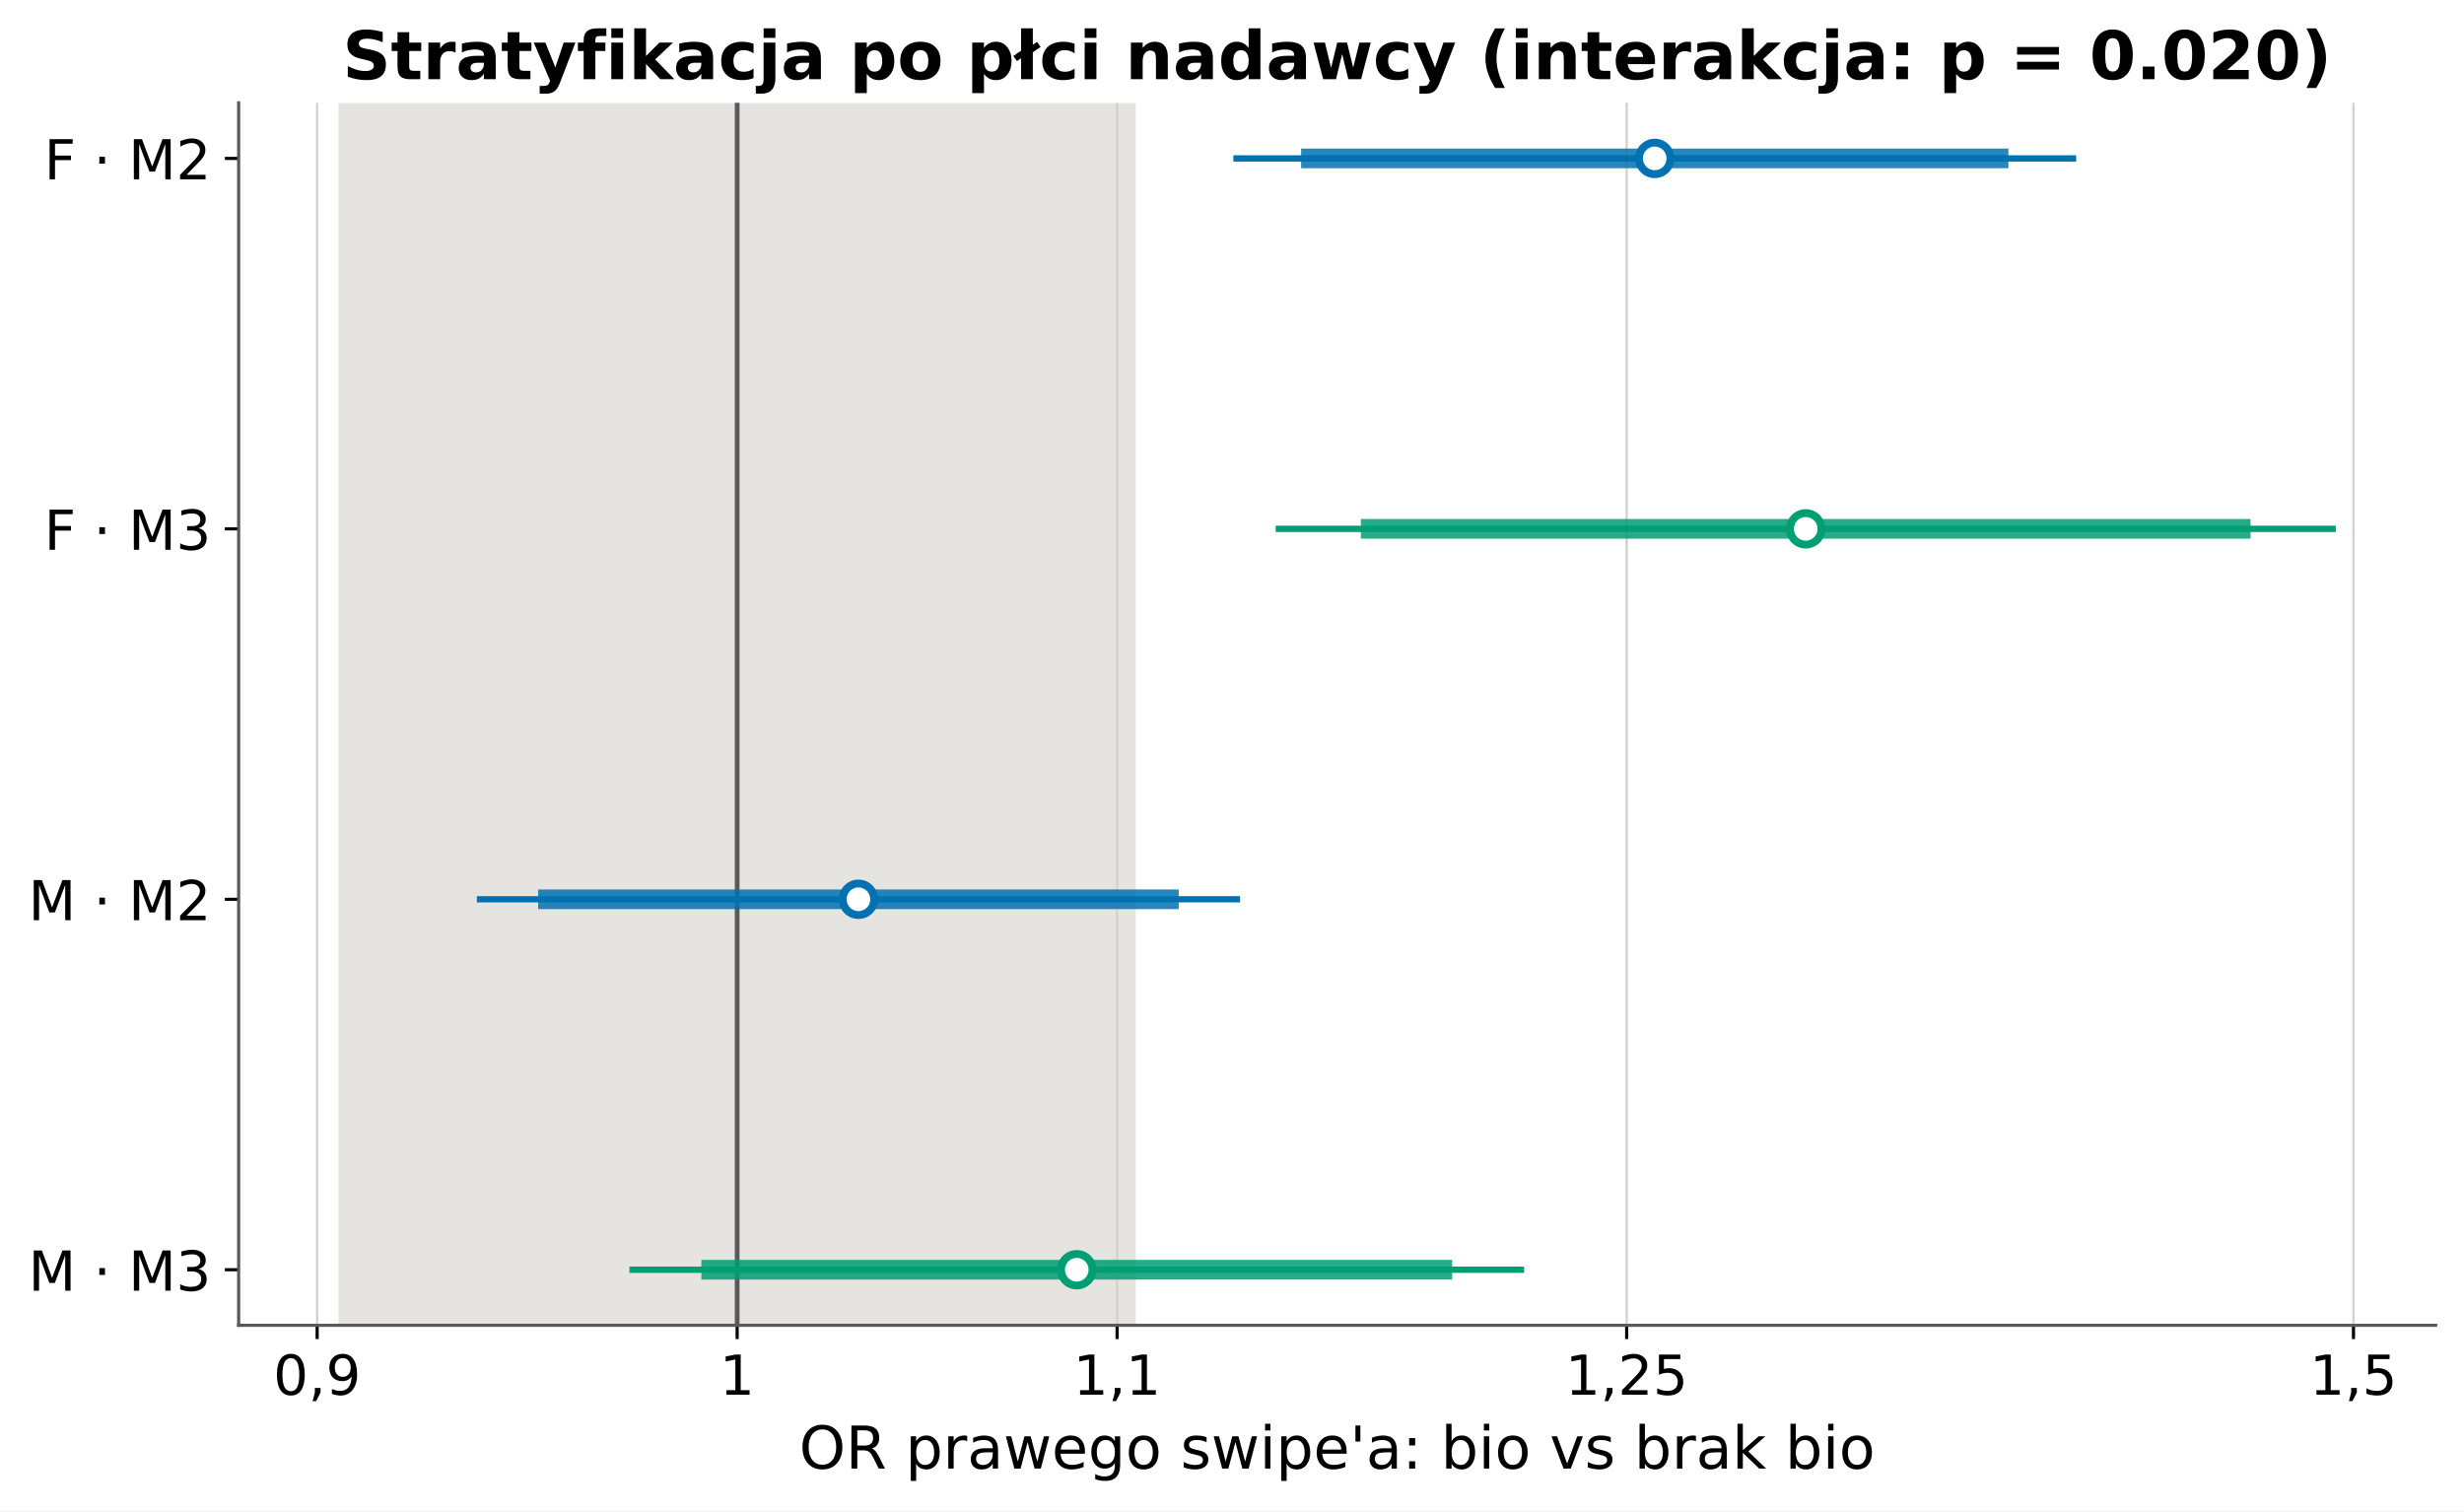
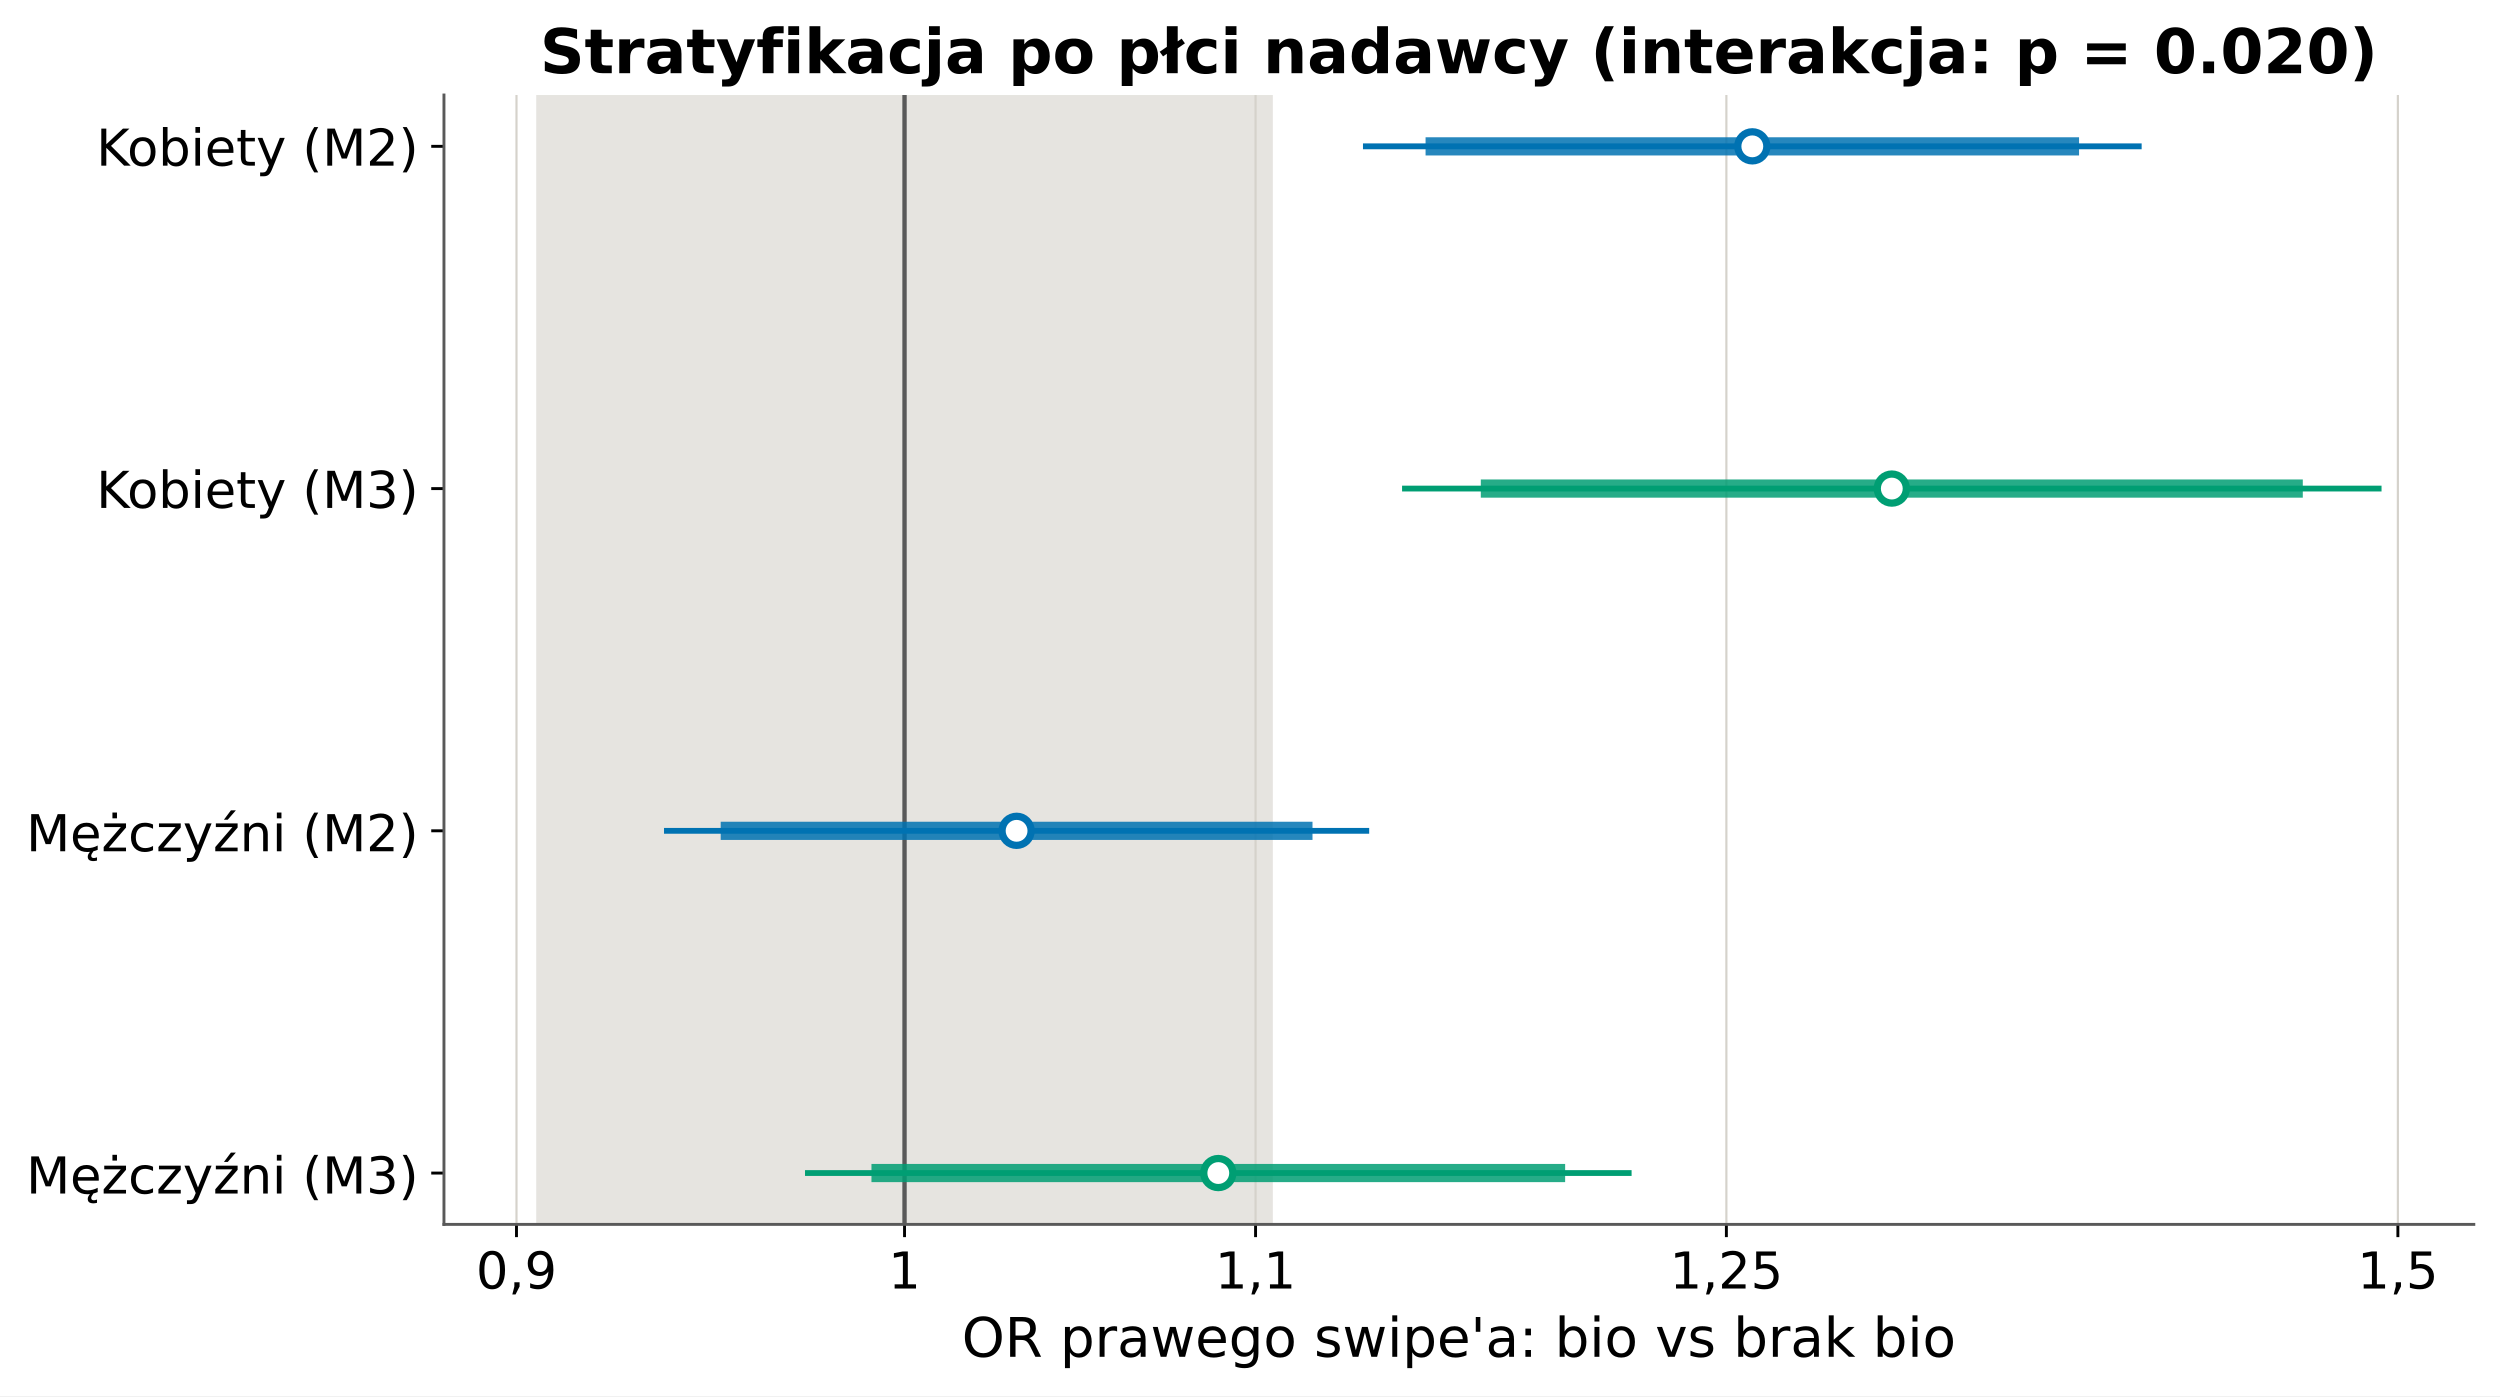
- <svg xmlns="http://www.w3.org/2000/svg" xmlns:xlink="http://www.w3.org/1999/xlink" width="625.814pt" height="383.783pt" viewBox="0 0 625.814 383.783" version="1.1">
+ <svg xmlns="http://www.w3.org/2000/svg" xmlns:xlink="http://www.w3.org/1999/xlink" width="687.244pt" height="383.783pt" viewBox="0 0 687.244 383.783" version="1.1">
  <defs>
    <style type="text/css">*{stroke-linejoin: round; stroke-linecap: butt}</style>
  </defs>
  <g id="figure_1">
    <g id="patch_1">
-       <path d="M 0 383.783 L 625.814 383.783 L 625.814 0 L 0 0 z " style="fill: #ffffff" />
+       <path d="M 0 383.783 L 687.244 383.783 L 687.244 0 L 0 0 z " style="fill: #ffffff" />
    </g>
    <g id="axes_1">
      <g id="patch_2">
-         <path d="M 60.614 336.581 L 618.614 336.581 L 618.614 26.117 L 60.614 26.117 z " style="fill: #ffffff" />
+         <path d="M 122.044 336.581 L 680.044 336.581 L 680.044 26.117 L 122.044 26.117 z " style="fill: #ffffff" />
      </g>
      <g id="matplotlib.axis_1">
        <g id="xtick_1">
          <g id="line2d_1">
-             <path d="M 80.551 336.581 L 80.551 26.117 " clip-path="url(#p3a5a79f73e)" style="fill: none; stroke: #d5d2cb; stroke-width: 0.6; stroke-linecap: square" />
+             <path d="M 141.98 336.581 L 141.98 26.117 " clip-path="url(#pd6eab5017c)" style="fill: none; stroke: #d5d2cb; stroke-width: 0.6; stroke-linecap: square" />
          </g>
          <g id="line2d_2">
            <defs>
-               <path id="mf7c9bb8871" d="M 0 0 L 0 3.5 " style="stroke: #000000; stroke-width: 0.8" />
+               <path id="m80c6136cc3" d="M 0 0 L 0 3.5 " style="stroke: #000000; stroke-width: 0.8" />
            </defs>
            <g>
-               <use xlink:href="#mf7c9bb8871" x="80.551" y="336.581" style="stroke: #000000; stroke-width: 0.8" />
+               <use xlink:href="#m80c6136cc3" x="141.98" y="336.581" style="stroke: #000000; stroke-width: 0.8" />
            </g>
          </g>
          <g id="text_1">
-             <text style="font-size: 14px; font-family: 'DejaVu Sans', 'Bitstream Vera Sans', 'Computer Modern Sans Serif', 'Lucida Grande', 'Verdana', 'Geneva', 'Lucid', 'Arial', 'Helvetica', 'Avant Garde', sans-serif; text-anchor: middle" x="80.551" y="354.218" transform="rotate(-0 80.5507 354.2181)">0,9</text>
+             <text style="font-size: 14px; font-family: 'DejaVu Sans', 'Bitstream Vera Sans', 'Computer Modern Sans Serif', 'Lucida Grande', 'Verdana', 'Geneva', 'Lucid', 'Arial', 'Helvetica', 'Avant Garde', sans-serif; text-anchor: middle" x="141.98" y="354.218" transform="rotate(-0 141.9801 354.2181)">0,9</text>
          </g>
        </g>
        <g id="xtick_2">
          <g id="line2d_3">
-             <path d="M 187.224 336.581 L 187.224 26.117 " clip-path="url(#p3a5a79f73e)" style="fill: none; stroke: #d5d2cb; stroke-width: 0.6; stroke-linecap: square" />
+             <path d="M 248.653 336.581 L 248.653 26.117 " clip-path="url(#pd6eab5017c)" style="fill: none; stroke: #d5d2cb; stroke-width: 0.6; stroke-linecap: square" />
          </g>
          <g id="line2d_4">
            <g>
-               <use xlink:href="#mf7c9bb8871" x="187.224" y="336.581" style="stroke: #000000; stroke-width: 0.8" />
+               <use xlink:href="#m80c6136cc3" x="248.653" y="336.581" style="stroke: #000000; stroke-width: 0.8" />
            </g>
          </g>
          <g id="text_2">
-             <text style="font-size: 14px; font-family: 'DejaVu Sans', 'Bitstream Vera Sans', 'Computer Modern Sans Serif', 'Lucida Grande', 'Verdana', 'Geneva', 'Lucid', 'Arial', 'Helvetica', 'Avant Garde', sans-serif; text-anchor: middle" x="187.224" y="354.218" transform="rotate(-0 187.2241 354.2181)">1</text>
+             <text style="font-size: 14px; font-family: 'DejaVu Sans', 'Bitstream Vera Sans', 'Computer Modern Sans Serif', 'Lucida Grande', 'Verdana', 'Geneva', 'Lucid', 'Arial', 'Helvetica', 'Avant Garde', sans-serif; text-anchor: middle" x="248.653" y="354.218" transform="rotate(-0 248.6534 354.2181)">1</text>
          </g>
        </g>
        <g id="xtick_3">
          <g id="line2d_5">
-             <path d="M 283.722 336.581 L 283.722 26.117 " clip-path="url(#p3a5a79f73e)" style="fill: none; stroke: #d5d2cb; stroke-width: 0.6; stroke-linecap: square" />
+             <path d="M 345.151 336.581 L 345.151 26.117 " clip-path="url(#pd6eab5017c)" style="fill: none; stroke: #d5d2cb; stroke-width: 0.6; stroke-linecap: square" />
          </g>
          <g id="line2d_6">
            <g>
-               <use xlink:href="#mf7c9bb8871" x="283.722" y="336.581" style="stroke: #000000; stroke-width: 0.8" />
+               <use xlink:href="#m80c6136cc3" x="345.151" y="336.581" style="stroke: #000000; stroke-width: 0.8" />
            </g>
          </g>
          <g id="text_3">
-             <text style="font-size: 14px; font-family: 'DejaVu Sans', 'Bitstream Vera Sans', 'Computer Modern Sans Serif', 'Lucida Grande', 'Verdana', 'Geneva', 'Lucid', 'Arial', 'Helvetica', 'Avant Garde', sans-serif; text-anchor: middle" x="283.722" y="354.218" transform="rotate(-0 283.7218 354.2181)">1,1</text>
+             <text style="font-size: 14px; font-family: 'DejaVu Sans', 'Bitstream Vera Sans', 'Computer Modern Sans Serif', 'Lucida Grande', 'Verdana', 'Geneva', 'Lucid', 'Arial', 'Helvetica', 'Avant Garde', sans-serif; text-anchor: middle" x="345.151" y="354.218" transform="rotate(-0 345.1512 354.2181)">1,1</text>
          </g>
        </g>
        <g id="xtick_4">
          <g id="line2d_7">
-             <path d="M 413.148 336.581 L 413.148 26.117 " clip-path="url(#p3a5a79f73e)" style="fill: none; stroke: #d5d2cb; stroke-width: 0.6; stroke-linecap: square" />
+             <path d="M 474.577 336.581 L 474.577 26.117 " clip-path="url(#pd6eab5017c)" style="fill: none; stroke: #d5d2cb; stroke-width: 0.6; stroke-linecap: square" />
          </g>
          <g id="line2d_8">
            <g>
-               <use xlink:href="#mf7c9bb8871" x="413.148" y="336.581" style="stroke: #000000; stroke-width: 0.8" />
+               <use xlink:href="#m80c6136cc3" x="474.577" y="336.581" style="stroke: #000000; stroke-width: 0.8" />
            </g>
          </g>
          <g id="text_4">
-             <text style="font-size: 14px; font-family: 'DejaVu Sans', 'Bitstream Vera Sans', 'Computer Modern Sans Serif', 'Lucida Grande', 'Verdana', 'Geneva', 'Lucid', 'Arial', 'Helvetica', 'Avant Garde', sans-serif; text-anchor: middle" x="413.148" y="354.218" transform="rotate(-0 413.1481 354.2181)">1,25</text>
+             <text style="font-size: 14px; font-family: 'DejaVu Sans', 'Bitstream Vera Sans', 'Computer Modern Sans Serif', 'Lucida Grande', 'Verdana', 'Geneva', 'Lucid', 'Arial', 'Helvetica', 'Avant Garde', sans-serif; text-anchor: middle" x="474.577" y="354.218" transform="rotate(-0 474.5774 354.2181)">1,25</text>
          </g>
        </g>
        <g id="xtick_5">
          <g id="line2d_9">
-             <path d="M 597.741 336.581 L 597.741 26.117 " clip-path="url(#p3a5a79f73e)" style="fill: none; stroke: #d5d2cb; stroke-width: 0.6; stroke-linecap: square" />
+             <path d="M 659.171 336.581 L 659.171 26.117 " clip-path="url(#pd6eab5017c)" style="fill: none; stroke: #d5d2cb; stroke-width: 0.6; stroke-linecap: square" />
          </g>
          <g id="line2d_10">
            <g>
-               <use xlink:href="#mf7c9bb8871" x="597.741" y="336.581" style="stroke: #000000; stroke-width: 0.8" />
+               <use xlink:href="#m80c6136cc3" x="659.171" y="336.581" style="stroke: #000000; stroke-width: 0.8" />
            </g>
          </g>
          <g id="text_5">
-             <text style="font-size: 14px; font-family: 'DejaVu Sans', 'Bitstream Vera Sans', 'Computer Modern Sans Serif', 'Lucida Grande', 'Verdana', 'Geneva', 'Lucid', 'Arial', 'Helvetica', 'Avant Garde', sans-serif; text-anchor: middle" x="597.741" y="354.218" transform="rotate(-0 597.7414 354.2181)">1,5</text>
+             <text style="font-size: 14px; font-family: 'DejaVu Sans', 'Bitstream Vera Sans', 'Computer Modern Sans Serif', 'Lucida Grande', 'Verdana', 'Geneva', 'Lucid', 'Arial', 'Helvetica', 'Avant Garde', sans-serif; text-anchor: middle" x="659.171" y="354.218" transform="rotate(-0 659.1708 354.2181)">1,5</text>
          </g>
        </g>
        <g id="text_6">
-           <text style="font-size: 15px; font-family: 'DejaVu Sans', 'Bitstream Vera Sans', 'Computer Modern Sans Serif', 'Lucida Grande', 'Verdana', 'Geneva', 'Lucid', 'Arial', 'Helvetica', 'Avant Garde', sans-serif; text-anchor: middle" x="339.614" y="372.979" transform="rotate(-0 339.6144 372.979)">OR prawego swipe'a: bio vs brak bio</text>
+           <text style="font-size: 15px; font-family: 'DejaVu Sans', 'Bitstream Vera Sans', 'Computer Modern Sans Serif', 'Lucida Grande', 'Verdana', 'Geneva', 'Lucid', 'Arial', 'Helvetica', 'Avant Garde', sans-serif; text-anchor: middle" x="401.044" y="372.979" transform="rotate(-0 401.0437 372.979)">OR prawego swipe'a: bio vs brak bio</text>
        </g>
      </g>
      <g id="matplotlib.axis_2">
        <g id="ytick_1">
          <g id="line2d_11">
            <defs>
-               <path id="m36c33751fa" d="M 0 0 L -3.5 0 " style="stroke: #000000; stroke-width: 0.8" />
+               <path id="m22a56acd5d" d="M 0 0 L -3.5 0 " style="stroke: #000000; stroke-width: 0.8" />
            </defs>
            <g>
-               <use xlink:href="#m36c33751fa" x="60.614" y="40.229" style="stroke: #000000; stroke-width: 0.8" />
+               <use xlink:href="#m22a56acd5d" x="122.044" y="40.229" style="stroke: #000000; stroke-width: 0.8" />
            </g>
          </g>
          <g id="text_7">
-             <text style="font-size: 14px; font-family: 'DejaVu Sans', 'Bitstream Vera Sans', 'Computer Modern Sans Serif', 'Lucida Grande', 'Verdana', 'Geneva', 'Lucid', 'Arial', 'Helvetica', 'Avant Garde', sans-serif; text-anchor: end" x="53.614" y="45.548" transform="rotate(-0 53.61438 45.5477)">F · M2</text>
+             <text style="font-size: 14px; font-family: 'DejaVu Sans', 'Bitstream Vera Sans', 'Computer Modern Sans Serif', 'Lucida Grande', 'Verdana', 'Geneva', 'Lucid', 'Arial', 'Helvetica', 'Avant Garde', sans-serif; text-anchor: end" x="115.044" y="45.548" transform="rotate(-0 115.0438 45.54825)">Kobiety (M2)</text>
          </g>
        </g>
        <g id="ytick_2">
          <g id="line2d_12">
            <g>
-               <use xlink:href="#m36c33751fa" x="60.614" y="134.309" style="stroke: #000000; stroke-width: 0.8" />
+               <use xlink:href="#m22a56acd5d" x="122.044" y="134.309" style="stroke: #000000; stroke-width: 0.8" />
            </g>
          </g>
          <g id="text_8">
-             <text style="font-size: 14px; font-family: 'DejaVu Sans', 'Bitstream Vera Sans', 'Computer Modern Sans Serif', 'Lucida Grande', 'Verdana', 'Geneva', 'Lucid', 'Arial', 'Helvetica', 'Avant Garde', sans-serif; text-anchor: end" x="53.614" y="139.628" transform="rotate(-0 53.61438 139.6277)">F · M3</text>
+             <text style="font-size: 14px; font-family: 'DejaVu Sans', 'Bitstream Vera Sans', 'Computer Modern Sans Serif', 'Lucida Grande', 'Verdana', 'Geneva', 'Lucid', 'Arial', 'Helvetica', 'Avant Garde', sans-serif; text-anchor: end" x="115.044" y="139.628" transform="rotate(-0 115.0438 139.6283)">Kobiety (M3)</text>
          </g>
        </g>
        <g id="ytick_3">
          <g id="line2d_13">
            <g>
-               <use xlink:href="#m36c33751fa" x="60.614" y="228.389" style="stroke: #000000; stroke-width: 0.8" />
+               <use xlink:href="#m22a56acd5d" x="122.044" y="228.389" style="stroke: #000000; stroke-width: 0.8" />
            </g>
          </g>
          <g id="text_9">
-             <text style="font-size: 14px; font-family: 'DejaVu Sans', 'Bitstream Vera Sans', 'Computer Modern Sans Serif', 'Lucida Grande', 'Verdana', 'Geneva', 'Lucid', 'Arial', 'Helvetica', 'Avant Garde', sans-serif; text-anchor: end" x="53.614" y="233.708" transform="rotate(-0 53.61438 233.7077)">M · M2</text>
+             <text style="font-size: 14px; font-family: 'DejaVu Sans', 'Bitstream Vera Sans', 'Computer Modern Sans Serif', 'Lucida Grande', 'Verdana', 'Geneva', 'Lucid', 'Arial', 'Helvetica', 'Avant Garde', sans-serif; text-anchor: end" x="115.044" y="234.012" transform="rotate(-0 115.0438 234.0123)">Mężczyźni (M2)</text>
          </g>
        </g>
        <g id="ytick_4">
          <g id="line2d_14">
            <g>
-               <use xlink:href="#m36c33751fa" x="60.614" y="322.469" style="stroke: #000000; stroke-width: 0.8" />
+               <use xlink:href="#m22a56acd5d" x="122.044" y="322.469" style="stroke: #000000; stroke-width: 0.8" />
            </g>
          </g>
          <g id="text_10">
-             <text style="font-size: 14px; font-family: 'DejaVu Sans', 'Bitstream Vera Sans', 'Computer Modern Sans Serif', 'Lucida Grande', 'Verdana', 'Geneva', 'Lucid', 'Arial', 'Helvetica', 'Avant Garde', sans-serif; text-anchor: end" x="53.614" y="327.788" transform="rotate(-0 53.61438 327.7877)">M · M3</text>
+             <text style="font-size: 14px; font-family: 'DejaVu Sans', 'Bitstream Vera Sans', 'Computer Modern Sans Serif', 'Lucida Grande', 'Verdana', 'Geneva', 'Lucid', 'Arial', 'Helvetica', 'Avant Garde', sans-serif; text-anchor: end" x="115.044" y="328.092" transform="rotate(-0 115.0438 328.0923)">Mężczyźni (M3)</text>
          </g>
        </g>
      </g>
      <g id="patch_3">
-         <path d="M 85.978 336.581 L 288.47 336.581 L 288.47 26.117 L 85.978 26.117 z " clip-path="url(#p3a5a79f73e)" style="fill: #d5d2cb; opacity: 0.6" />
+         <path d="M 147.407 336.581 L 349.899 336.581 L 349.899 26.117 L 147.407 26.117 z " clip-path="url(#pd6eab5017c)" style="fill: #d5d2cb; opacity: 0.6" />
      </g>
      <g id="line2d_15">
-         <path d="M 187.224 336.581 L 187.224 26.117 " clip-path="url(#p3a5a79f73e)" style="fill: none; stroke: #595959; stroke-width: 1.2; stroke-linecap: square" />
+         <path d="M 248.653 336.581 L 248.653 26.117 " clip-path="url(#pd6eab5017c)" style="fill: none; stroke: #595959; stroke-width: 1.2; stroke-linecap: square" />
      </g>
      <g id="LineCollection_1">
-         <path d="M 313.248 40.229 L 527.305 40.229 " clip-path="url(#p3a5a79f73e)" style="fill: none; stroke: #0072b2; stroke-width: 1.6" />
+         <path d="M 374.678 40.229 L 588.734 40.229 " clip-path="url(#pd6eab5017c)" style="fill: none; stroke: #0072b2; stroke-width: 1.6" />
      </g>
      <g id="LineCollection_2">
-         <path d="M 330.456 40.229 L 510.097 40.229 " clip-path="url(#p3a5a79f73e)" style="fill: none; stroke: #0072b2; stroke-opacity: 0.85; stroke-width: 5" />
+         <path d="M 391.885 40.229 L 571.527 40.229 " clip-path="url(#pd6eab5017c)" style="fill: none; stroke: #0072b2; stroke-opacity: 0.85; stroke-width: 5" />
      </g>
      <g id="LineCollection_3">
-         <path d="M 323.996 134.309 L 593.251 134.309 " clip-path="url(#p3a5a79f73e)" style="fill: none; stroke: #009e73; stroke-width: 1.6" />
+         <path d="M 385.425 134.309 L 654.68 134.309 " clip-path="url(#pd6eab5017c)" style="fill: none; stroke: #009e73; stroke-width: 1.6" />
      </g>
      <g id="LineCollection_4">
-         <path d="M 345.64 134.309 L 571.606 134.309 " clip-path="url(#p3a5a79f73e)" style="fill: none; stroke: #009e73; stroke-opacity: 0.85; stroke-width: 5" />
+         <path d="M 407.07 134.309 L 633.036 134.309 " clip-path="url(#pd6eab5017c)" style="fill: none; stroke: #009e73; stroke-opacity: 0.85; stroke-width: 5" />
      </g>
      <g id="LineCollection_5">
-         <path d="M 121.106 228.389 L 314.956 228.389 " clip-path="url(#p3a5a79f73e)" style="fill: none; stroke: #0072b2; stroke-width: 1.6" />
+         <path d="M 182.535 228.389 L 376.386 228.389 " clip-path="url(#pd6eab5017c)" style="fill: none; stroke: #0072b2; stroke-width: 1.6" />
      </g>
      <g id="LineCollection_6">
-         <path d="M 136.689 228.389 L 299.373 228.389 " clip-path="url(#p3a5a79f73e)" style="fill: none; stroke: #0072b2; stroke-opacity: 0.85; stroke-width: 5" />
+         <path d="M 198.118 228.389 L 360.803 228.389 " clip-path="url(#pd6eab5017c)" style="fill: none; stroke: #0072b2; stroke-opacity: 0.85; stroke-width: 5" />
      </g>
      <g id="LineCollection_7">
-         <path d="M 159.866 322.469 L 387.092 322.469 " clip-path="url(#p3a5a79f73e)" style="fill: none; stroke: #009e73; stroke-width: 1.6" />
+         <path d="M 221.295 322.469 L 448.521 322.469 " clip-path="url(#pd6eab5017c)" style="fill: none; stroke: #009e73; stroke-width: 1.6" />
      </g>
      <g id="LineCollection_8">
-         <path d="M 178.132 322.469 L 368.826 322.469 " clip-path="url(#p3a5a79f73e)" style="fill: none; stroke: #009e73; stroke-opacity: 0.85; stroke-width: 5" />
+         <path d="M 239.561 322.469 L 430.255 322.469 " clip-path="url(#pd6eab5017c)" style="fill: none; stroke: #009e73; stroke-opacity: 0.85; stroke-width: 5" />
      </g>
      <g id="patch_4">
-         <path d="M 60.614 336.581 L 60.614 26.117 " style="fill: none; stroke: #595959; stroke-width: 0.8; stroke-linejoin: miter; stroke-linecap: square" />
+         <path d="M 122.044 336.581 L 122.044 26.117 " style="fill: none; stroke: #595959; stroke-width: 0.8; stroke-linejoin: miter; stroke-linecap: square" />
      </g>
      <g id="patch_5">
-         <path d="M 60.614 336.581 L 618.614 336.581 " style="fill: none; stroke: #595959; stroke-width: 0.8; stroke-linejoin: miter; stroke-linecap: square" />
+         <path d="M 122.044 336.581 L 680.044 336.581 " style="fill: none; stroke: #595959; stroke-width: 0.8; stroke-linejoin: miter; stroke-linecap: square" />
      </g>
      <g id="line2d_16">
        <defs>
-           <path id="m6fc46e0492" d="M 0 4 C 1.061 4 2.078 3.579 2.828 2.828 C 3.579 2.078 4 1.061 4 0 C 4 -1.061 3.579 -2.078 2.828 -2.828 C 2.078 -3.579 1.061 -4 0 -4 C -1.061 -4 -2.078 -3.579 -2.828 -2.828 C -3.579 -2.078 -4 -1.061 -4 0 C -4 1.061 -3.579 2.078 -2.828 2.828 C -2.078 3.579 -1.061 4 0 4 z " style="stroke: #0072b2; stroke-width: 2" />
+           <path id="m3614b4c984" d="M 0 4 C 1.061 4 2.078 3.579 2.828 2.828 C 3.579 2.078 4 1.061 4 0 C 4 -1.061 3.579 -2.078 2.828 -2.828 C 2.078 -3.579 1.061 -4 0 -4 C -1.061 -4 -2.078 -3.579 -2.828 -2.828 C -3.579 -2.078 -4 -1.061 -4 0 C -4 1.061 -3.579 2.078 -2.828 2.828 C -2.078 3.579 -1.061 4 0 4 z " style="stroke: #0072b2; stroke-width: 2" />
        </defs>
-         <g clip-path="url(#p3a5a79f73e)">
-           <use xlink:href="#m6fc46e0492" x="420.276" y="40.229" style="fill: #ffffff; stroke: #0072b2; stroke-width: 2" />
+         <g clip-path="url(#pd6eab5017c)">
+           <use xlink:href="#m3614b4c984" x="481.706" y="40.229" style="fill: #ffffff; stroke: #0072b2; stroke-width: 2" />
        </g>
      </g>
      <g id="line2d_17">
        <defs>
-           <path id="ma9928ba533" d="M 0 4 C 1.061 4 2.078 3.579 2.828 2.828 C 3.579 2.078 4 1.061 4 0 C 4 -1.061 3.579 -2.078 2.828 -2.828 C 2.078 -3.579 1.061 -4 0 -4 C -1.061 -4 -2.078 -3.579 -2.828 -2.828 C -3.579 -2.078 -4 -1.061 -4 0 C -4 1.061 -3.579 2.078 -2.828 2.828 C -2.078 3.579 -1.061 4 0 4 z " style="stroke: #009e73; stroke-width: 2" />
+           <path id="mb4137ffb18" d="M 0 4 C 1.061 4 2.078 3.579 2.828 2.828 C 3.579 2.078 4 1.061 4 0 C 4 -1.061 3.579 -2.078 2.828 -2.828 C 2.078 -3.579 1.061 -4 0 -4 C -1.061 -4 -2.078 -3.579 -2.828 -2.828 C -3.579 -2.078 -4 -1.061 -4 0 C -4 1.061 -3.579 2.078 -2.828 2.828 C -2.078 3.579 -1.061 4 0 4 z " style="stroke: #009e73; stroke-width: 2" />
        </defs>
-         <g clip-path="url(#p3a5a79f73e)">
-           <use xlink:href="#ma9928ba533" x="458.623" y="134.309" style="fill: #ffffff; stroke: #009e73; stroke-width: 2" />
+         <g clip-path="url(#pd6eab5017c)">
+           <use xlink:href="#mb4137ffb18" x="520.053" y="134.309" style="fill: #ffffff; stroke: #009e73; stroke-width: 2" />
        </g>
      </g>
      <g id="line2d_18">
-         <g clip-path="url(#p3a5a79f73e)">
-           <use xlink:href="#m6fc46e0492" x="218.031" y="228.389" style="fill: #ffffff; stroke: #0072b2; stroke-width: 2" />
+         <g clip-path="url(#pd6eab5017c)">
+           <use xlink:href="#m3614b4c984" x="279.46" y="228.389" style="fill: #ffffff; stroke: #0072b2; stroke-width: 2" />
        </g>
      </g>
      <g id="line2d_19">
-         <g clip-path="url(#p3a5a79f73e)">
-           <use xlink:href="#ma9928ba533" x="273.479" y="322.469" style="fill: #ffffff; stroke: #009e73; stroke-width: 2" />
+         <g clip-path="url(#pd6eab5017c)">
+           <use xlink:href="#mb4137ffb18" x="334.908" y="322.469" style="fill: #ffffff; stroke: #009e73; stroke-width: 2" />
        </g>
      </g>
      <g id="text_11">
-         <text style="font-weight: 700; font-size: 17px; font-family: 'DejaVu Sans', 'Bitstream Vera Sans', 'Computer Modern Sans Serif', 'Lucida Grande', 'Verdana', 'Geneva', 'Lucid', 'Arial', 'Helvetica', 'Avant Garde', sans-serif; text-anchor: middle" x="339.614" y="20.117" transform="rotate(-0 339.6144 20.11734)">Stratyfikacja po płci nadawcy (interakcja: p = 0.020)</text>
+         <text style="font-weight: 700; font-size: 17px; font-family: 'DejaVu Sans', 'Bitstream Vera Sans', 'Computer Modern Sans Serif', 'Lucida Grande', 'Verdana', 'Geneva', 'Lucid', 'Arial', 'Helvetica', 'Avant Garde', sans-serif; text-anchor: middle" x="401.044" y="20.117" transform="rotate(-0 401.0437 20.11734)">Stratyfikacja po płci nadawcy (interakcja: p = 0.020)</text>
      </g>
    </g>
  </g>
  <defs>
-     <clipPath id="p3a5a79f73e">
-       <rect x="60.614" y="26.117" width="558" height="310.464" />
+     <clipPath id="pd6eab5017c">
+       <rect x="122.044" y="26.117" width="558" height="310.464" />
    </clipPath>
  </defs>
</svg>
